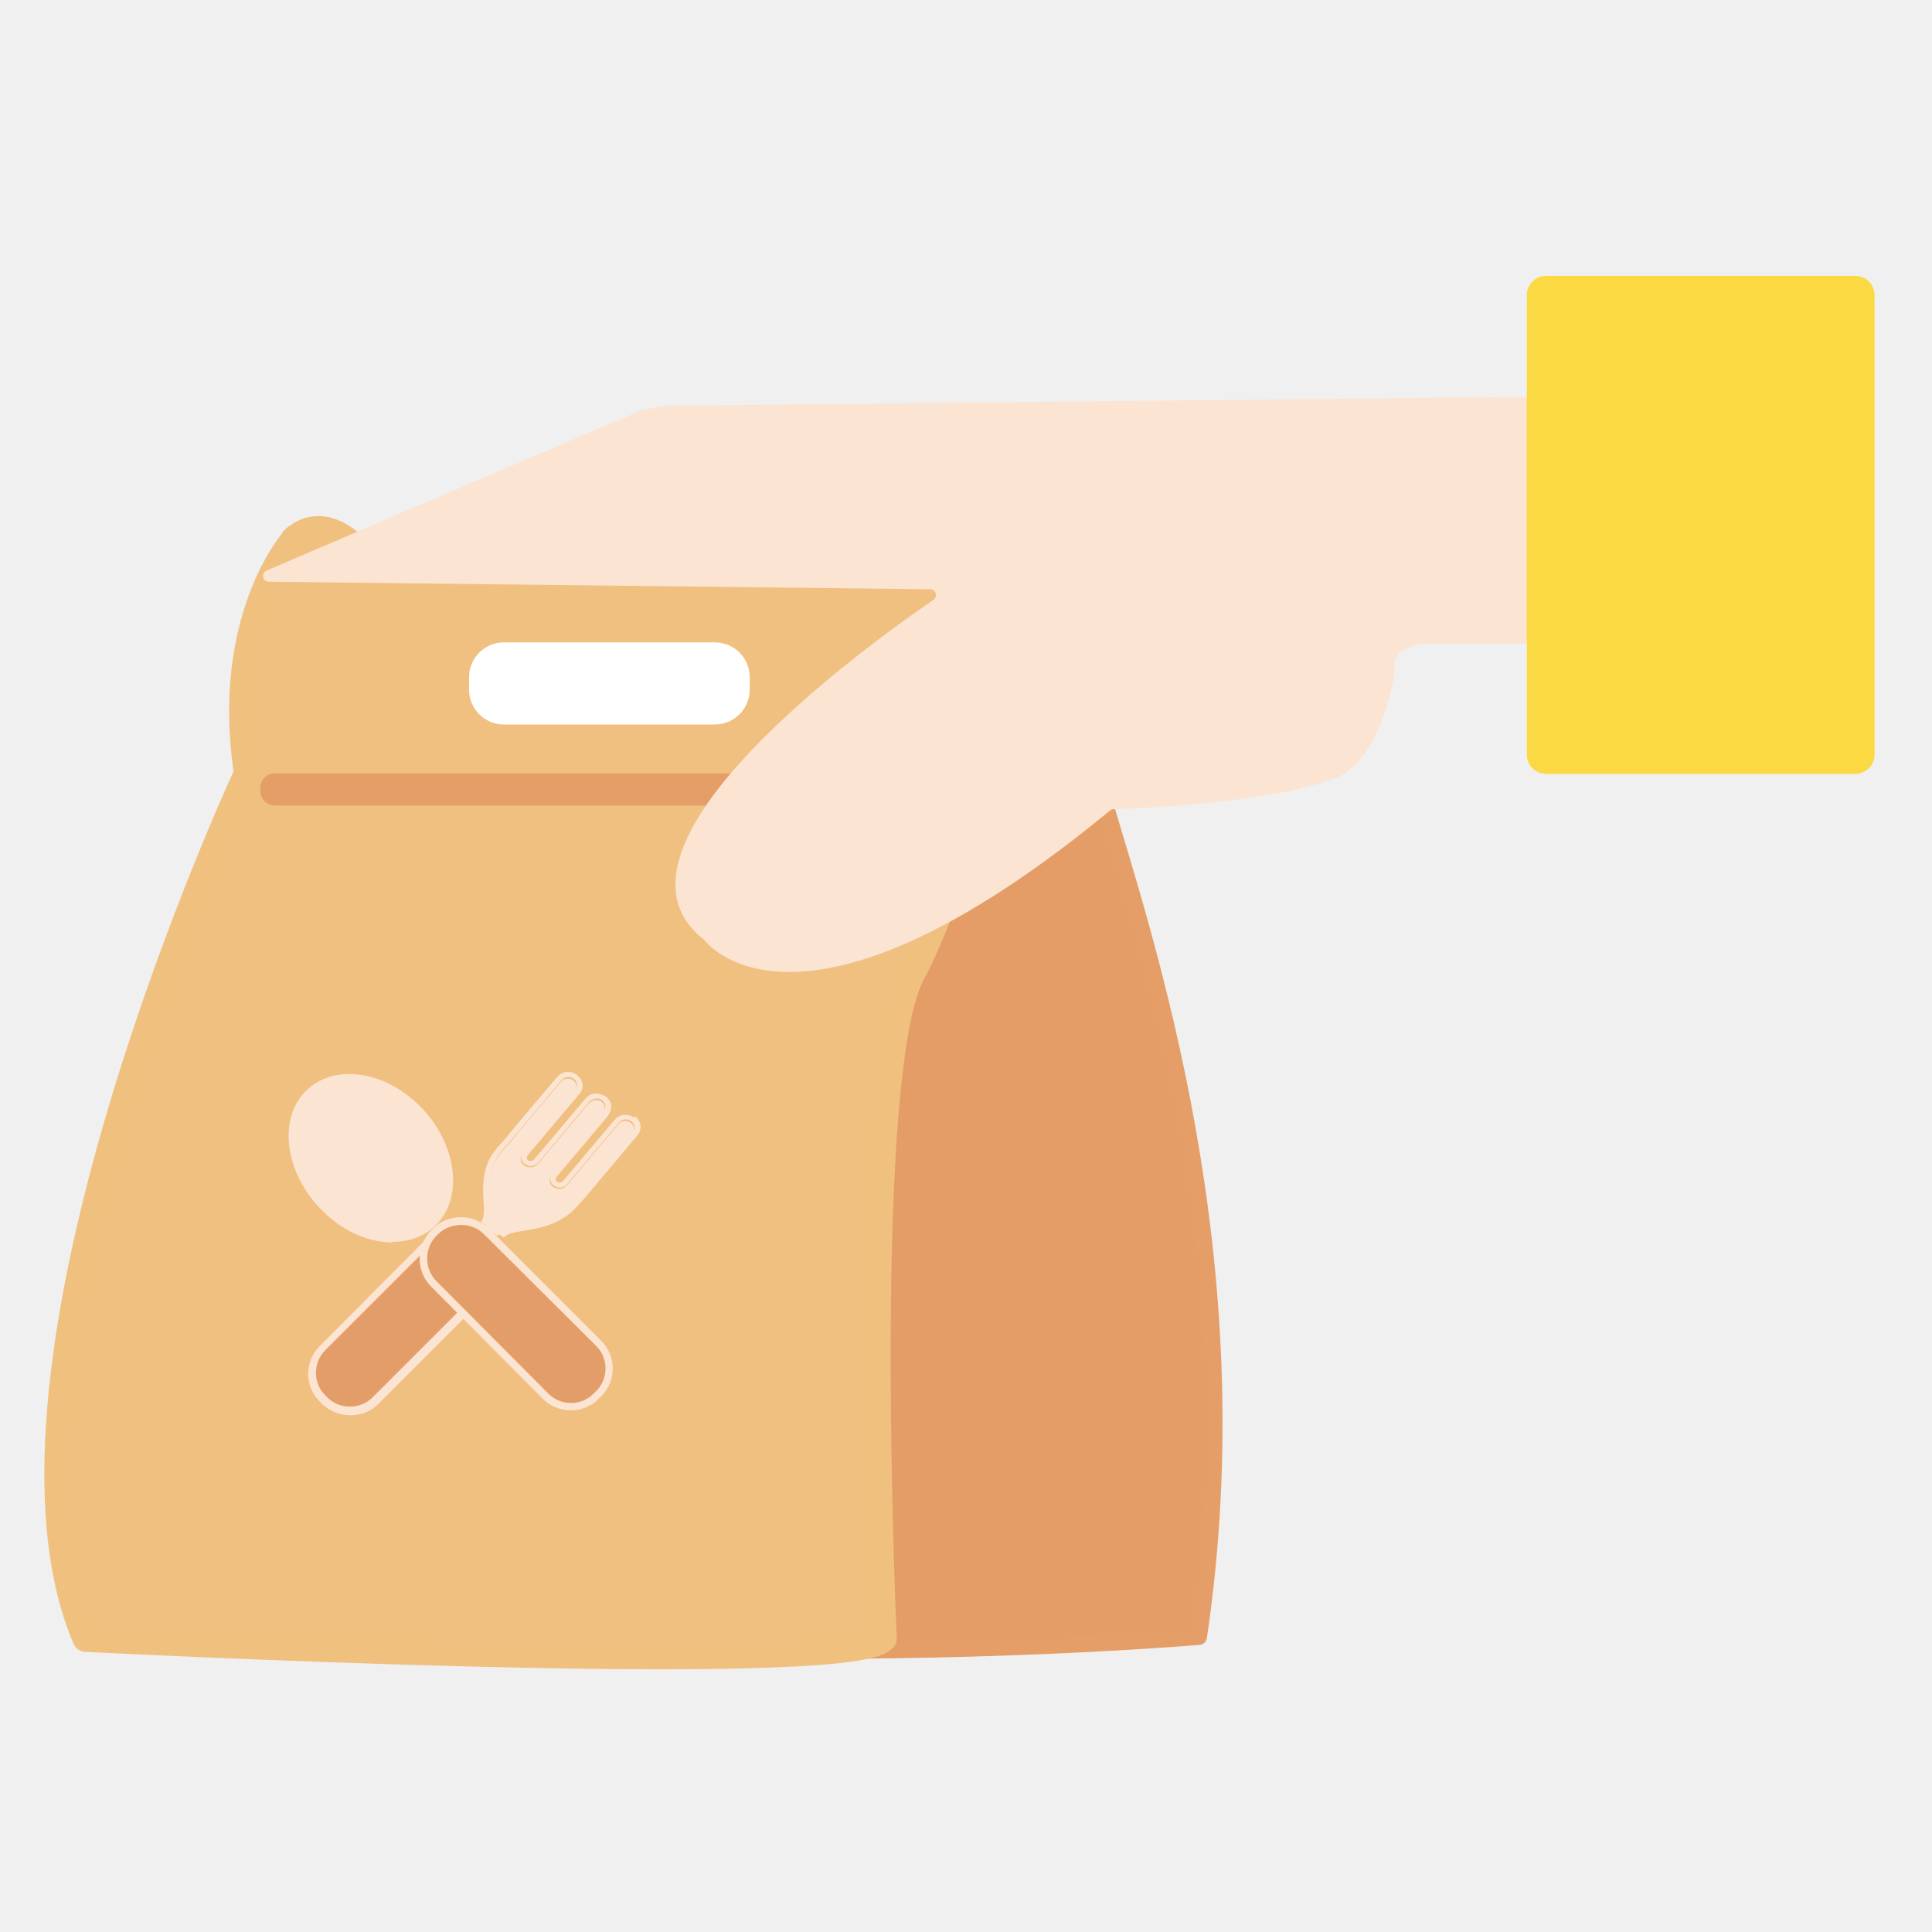
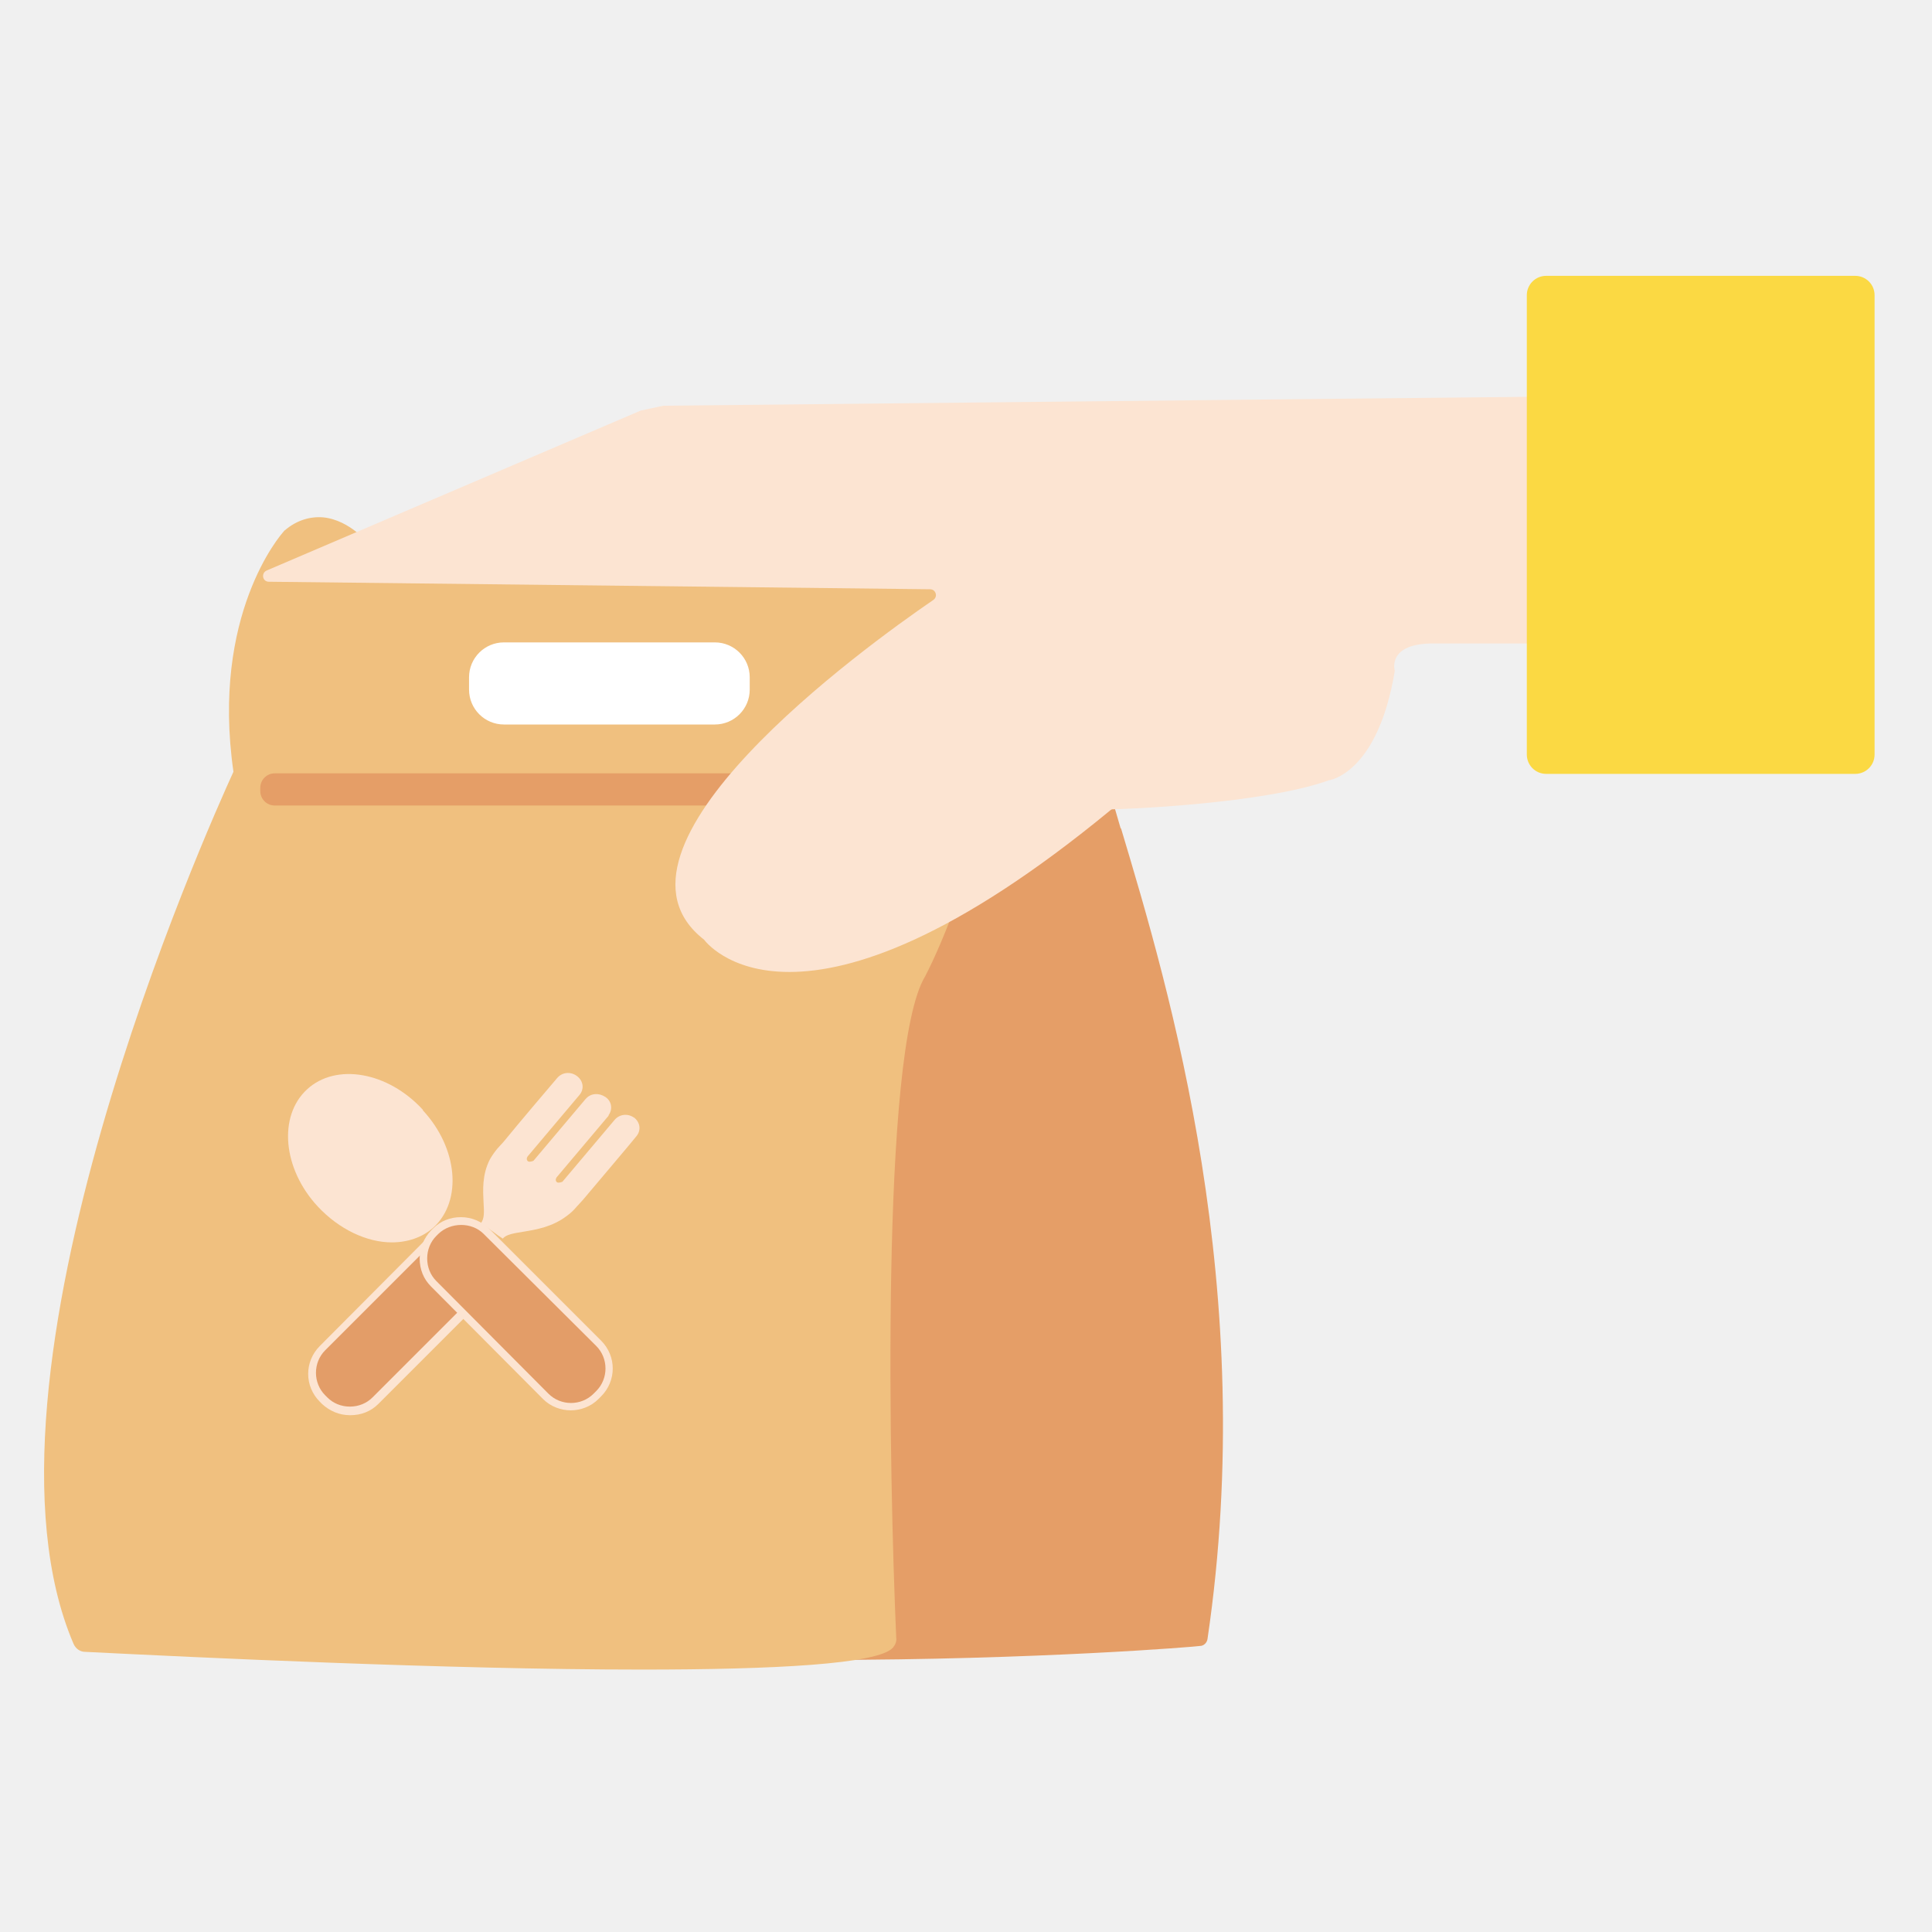
<svg xmlns="http://www.w3.org/2000/svg" id="_레이어_2" data-name="레이어 2" viewBox="0 0 36 36">
  <defs>
    <style>
      .cls-1 {
        fill: none;
      }

      .cls-2 {
-         stroke-width: .3px;
+         fill: #e59e67;
      }

-       .cls-2, .cls-3, .cls-4, .cls-5, .cls-6, .cls-7 {
-         isolation: isolate;
+       .cls-3 {
+         fill: #fff;
      }

-       .cls-2, .cls-3, .cls-8, .cls-5 {
-         stroke-linecap: round;
-         stroke-linejoin: round;
+       .cls-4 {
+         fill: #f0c07f;
      }

-       .cls-2, .cls-4, .cls-5 {
-         fill: #e49d67;
-         stroke: #e59e67;
-       }
- 
-       .cls-9, .cls-7 {
+       .cls-5, .cls-6 {
        fill: #fce4d2;
      }

-       .cls-10 {
+       .cls-7 {
        fill: #fbd943;
      }

-       .cls-11 {
+       .cls-8 {
        fill: #e39d68;
      }

-       .cls-3 {
-         fill: #f0c080;
-         stroke: #f0c07f;
-       }
- 
-       .cls-3, .cls-4, .cls-8, .cls-5 {
-         stroke-width: .5px;
-       }
- 
-       .cls-4 {
-         stroke-miterlimit: 10;
-       }
- 
-       .cls-8 {
-         fill: #fff;
-         stroke: #fff;
+       .cls-9, .cls-6 {
+         isolation: isolate;
      }
    </style>
  </defs>
  <g id="Layer_4" data-name="Layer 4">
    <g>
      <g>
        <g>
          <g>
-             <path class="cls-2" d="m17.96,10.1c1.94-.73,2.18-.83,2.57,4.67.82,2.79,2.85,8.73,1.81,15.73,0,0-2.99.26-7.1.26" />
-             <rect class="cls-4" x="7.02" y="9.89" width="1.4" height="1.25" rx=".48" ry=".48" />
-             <rect class="cls-5" x="11.15" y="9.9" width="1.56" height="1.44" rx=".48" ry=".48" />
-             <rect class="cls-5" x="15.42" y="9.9" width="1.32" height="1.44" rx=".48" ry=".48" />
-             <path class="cls-3" d="m5.48,10.06s-1.31,1.46-.87,4.35c0,0-5.16,11.07-3.01,16.12,0,0,14.21.73,14.86,0,0,0-.49-10.75.57-12.46.71-1.37,2.27-5.85,1.13-7.86-.8-1.42-1.81,1.75-3.33-.08-1.53-1.41-2.21,1.79-4.14.24,0,0-1.18-1.54-2.62.37,0,0-.81.18-1.34-.41,0,0-.63-.82-1.25-.28Z" />
+             <path class="cls-2" d="m20.88,15.43c-.07-.25-.14-.48-.2-.66-.25-3.45-.43-4.67-1.02-5.04-.41-.26-.94-.07-1.75.24l.04.15s0,0,0,0l-2.69,20.51h-.02c-.08,0-.15.07-.15.15,0,.1.1.15.2.15,4.05,0,7.04-.25,7.07-.26.07,0,.13-.06.14-.13.96-6.5-.71-12.1-1.61-15.1Z" />
+             <g>
+               <rect class="cls-2" x="6.77" y="9.64" width="1.9" height="1.75" rx=".73" ry=".73" />
+               <rect class="cls-2" x="10.9" y="9.65" width="2.06" height="1.94" rx=".73" ry=".73" />
+               <rect class="cls-2" x="15.17" y="9.65" width="1.82" height="1.94" rx=".73" ry=".73" />
+             </g>
+             <path class="cls-4" d="m18.38,10.1c-.16-.28-.35-.44-.57-.49-.37-.08-.69.16-1.04.42-.66.48-1.1.74-1.77-.06-.89-.81-1.6-.31-2.17.1-.61.43-1.13.81-1.97.14-.16-.21-.51-.46-.82-.57-.5-.17-1.27-.15-2.1.89-.19.02-.68.03-1.01-.33-.04-.05-.4-.51-.91-.56-.25-.02-.5.06-.71.24,0,0-.02.01-.02.02-.06.06-1.36,1.56-.94,4.48-.47,1.03-5.09,11.32-2.98,16.25.04.09.12.15.22.15,2.01.1,6.74.33,10.37.33,2.46,0,4.41-.1,4.68-.41.04-.05.07-.11.06-.18-.13-2.97-.3-10.96.54-12.33.7-1.34,2.34-5.95,1.13-8.1Z" />
          </g>
-           <rect class="cls-8" x="8.99" y="12.22" width="4.73" height="1.03" rx=".4" ry=".4" />
-           <rect class="cls-2" x="5" y="14.56" width="12.01" height=".3" rx=".12" ry=".12" />
-           <g>
-             <g class="cls-6">
-               <path class="cls-9" d="m10.51,22.59c.06-.05.11-.1.16-.16l.11-.12c.26-.31.94-1.11,1-1.19.05-.06.04-.15-.03-.2s-.17-.04-.22.02l-.97,1.15c-.06.07-.17.08-.25.03-.08-.06-.09-.16-.03-.24l.96-1.14s0,0,0-.01c.05-.06.04-.15-.03-.2-.07-.05-.17-.04-.22.02,0,0,0,0-.01,0l-.96,1.14c-.06.07-.17.08-.25.03-.08-.06-.09-.16-.03-.24l.97-1.15c.05-.06.04-.15-.03-.2-.07-.05-.17-.04-.22.02-.07.08-.74.87-1,1.19l-.11.12c-.05.06-.09.12-.13.19-.14.27-.12.54-.11.75.01.18-.07.44-.07.46l.23.17c.09-.11.26-.14.46-.17.23-.04.51-.09.76-.27Z" />
-             </g>
-             <g class="cls-6">
-               <path class="cls-9" d="m11.82,20.83c-.12-.09-.28-.07-.37.04l-.97,1.15s-.07.03-.1,0c-.03-.02-.03-.06-.01-.09l.97-1.15s0,0,0-.01c.08-.11.06-.26-.06-.34s-.27-.07-.36.03c0,0,0,0-.01.01l-.97,1.15s-.07.03-.1,0c-.03-.02-.03-.06-.01-.09l.97-1.15c.09-.11.07-.26-.05-.35-.12-.09-.28-.07-.37.04-.07.08-.74.87-1,1.19l-.11.12c-.05.06-.1.13-.14.2-.15.29-.13.58-.12.8.01.17.02.31-.05.39,0,0,0,0,0,0l.09.06s0,0,0,0c0-.01.08-.27.07-.46-.01-.22-.03-.49.11-.75.03-.06.08-.13.13-.19l.11-.12c.26-.31.93-1.11,1-1.19.05-.06.15-.07.22-.02.07.05.08.14.03.2l-.97,1.15c-.06.07-.05.18.03.24.08.06.19.05.25-.03l.96-1.14s0,0,.01,0c.05-.06.15-.07.22-.02.07.05.08.14.03.2,0,0,0,0,0,.01l-.96,1.14c-.06.07-.05.18.03.24.08.06.19.05.25-.03l.97-1.15c.05-.06.15-.07.22-.02s.08.14.03.2c-.07.08-.74.87-1,1.19l-.11.12c-.05.06-.11.11-.16.16-.24.19-.53.24-.76.27-.2.03-.37.06-.46.17,0,0,0,0,0,0,0,0,0,0,0,0l.09.06s0,0,0,0c.06-.08.21-.1.39-.13.24-.04.54-.09.81-.3.07-.05.13-.11.18-.17l.11-.12c.26-.31.94-1.11,1-1.19.09-.11.07-.26-.05-.35Z" />
-             </g>
+           <rect class="cls-3" x="8.74" y="11.97" width="5.23" height="1.53" rx=".65" ry=".65" />
+           <rect class="cls-2" x="4.85" y="14.41" width="12.31" height=".6" rx=".27" ry=".27" />
+           <path class="cls-5" d="m11.82,20.83c-.12-.09-.28-.07-.37.04l-.97,1.15s-.07.03-.1.01c-.03-.02-.03-.06-.01-.09l.97-1.15s0,0,0-.01c.08-.11.06-.26-.06-.34s-.27-.07-.36.03c0,0,0,0-.01.01l-.97,1.15s-.07.03-.1.01c-.03-.02-.03-.06-.01-.09l.97-1.15c.09-.11.07-.26-.05-.35-.12-.09-.28-.07-.37.04-.07.08-.74.87-1,1.19l-.11.12c-.05.06-.1.13-.14.2-.15.29-.13.58-.12.8.01.17.02.31-.05.39,0,0,0,0,0,0l.09.06s0,0,0,0l.23.17s0,0,0,0c0,0,0,0,0,0l.09.06s0,0,0,0c.06-.08.21-.1.39-.13.24-.04.54-.09.81-.3.07-.05.13-.11.18-.17l.11-.12c.26-.31.94-1.11,1-1.19.09-.11.07-.26-.05-.35Z" />
+           <g class="cls-9">
+             <rect class="cls-8" x="5.4" y="23.88" width="4.29" height="1.39" rx=".66" ry=".66" transform="translate(30.26 36.61) rotate(135)" />
+             <path class="cls-5" d="m6.52,26.37h0c-.2,0-.38-.08-.52-.21l-.04-.04c-.29-.29-.29-.75,0-1.04l2.09-2.1c.29-.29.75-.29,1.04,0l.05.05c.29.29.29.75,0,1.04l-2.09,2.09c-.14.14-.32.21-.52.21Zm2.05-3.47c-.15,0-.3.06-.42.17l-2.09,2.09h0c-.23.23-.23.61,0,.84l.04.04c.11.11.26.17.42.17h0c.16,0,.31-.06.42-.17l2.09-2.09c.23-.23.23-.61,0-.84l-.05-.05c-.12-.12-.27-.17-.42-.17Zm-2.56,2.22h0,0Z" />
          </g>
-           <g class="cls-6">
-             <rect class="cls-11" x="5.4" y="23.88" width="4.29" height="1.39" rx=".66" ry=".66" transform="translate(30.26 36.61) rotate(135)" />
-             <path class="cls-9" d="m6.52,26.37h0c-.2,0-.38-.08-.52-.21l-.04-.04c-.29-.29-.29-.75,0-1.04l2.09-2.1c.29-.29.75-.29,1.04,0l.05.05c.29.29.29.75,0,1.04l-2.09,2.09c-.14.14-.32.21-.52.21Zm2.05-3.47c-.15,0-.3.06-.42.17l-2.09,2.09h0c-.23.23-.23.61,0,.84l.04.04c.11.11.26.17.42.17h0c.16,0,.31-.06.42-.17l2.09-2.09c.23-.23.23-.61,0-.84l-.05-.05c-.12-.12-.27-.17-.42-.17Zm-2.56,2.22h0,0Z" />
+           <g class="cls-9">
+             <rect class="cls-8" x="7.47" y="23.78" width="4.29" height="1.39" rx=".66" ry=".66" transform="translate(20.12 .37) rotate(45)" />
+             <path class="cls-5" d="m10.64,26.28c-.19,0-.38-.07-.52-.21h0l-2.09-2.1c-.14-.14-.21-.32-.21-.52s.08-.38.21-.52l.04-.04c.14-.14.32-.21.52-.21s.38.08.52.21l2.09,2.09c.29.29.29.75,0,1.04l-.05.05c-.14.14-.33.21-.52.21Zm-.42-.31c.23.23.61.23.84,0l.05-.05c.23-.23.23-.61,0-.84l-2.1-2.09c-.22-.22-.61-.22-.84,0l-.04.04c-.11.11-.17.26-.17.42s.06.31.17.42l2.09,2.1Z" />
          </g>
-           <g class="cls-6">
-             <rect class="cls-11" x="7.47" y="23.78" width="4.29" height="1.39" rx=".66" ry=".66" transform="translate(20.12 .37) rotate(45)" />
-             <path class="cls-9" d="m10.64,26.28c-.19,0-.38-.07-.52-.21h0l-2.09-2.1c-.14-.14-.21-.32-.21-.52s.08-.38.21-.52l.04-.04c.14-.14.32-.21.52-.21s.38.08.52.21l2.09,2.09c.29.29.29.75,0,1.04l-.05.05c-.14.14-.33.21-.52.21Zm-.42-.31c.23.23.61.23.84,0l.05-.05c.23-.23.23-.61,0-.84l-2.1-2.09c-.22-.22-.61-.22-.84,0l-.04.04c-.11.11-.17.26-.17.42s.06.31.17.42l2.09,2.1Z" />
-           </g>
-           <g class="cls-6">
-             <ellipse class="cls-9" cx="6.9" cy="21.58" rx="1.12" ry="1.53" transform="translate(-12.78 10.37) rotate(-42.59)" />
-             <path class="cls-9" d="m7.31,23.15c-.47,0-.98-.23-1.38-.67-.65-.71-.74-1.69-.2-2.18.54-.5,1.51-.33,2.16.38h0c.65.71.74,1.69.2,2.18-.21.19-.48.28-.78.28Zm-.8-2.71c-.19,0-.36.06-.49.18-.37.34-.27,1.05.22,1.58.49.53,1.19.69,1.56.36.37-.34.27-1.05-.22-1.58-.32-.34-.72-.53-1.06-.53Z" />
-           </g>
+           <path class="cls-5" d="m7.88,20.68c-.65-.71-1.62-.88-2.16-.38-.54.5-.45,1.48.2,2.18.4.43.92.67,1.38.67.29,0,.57-.09.78-.28.54-.5.45-1.48-.2-2.18Z" />
        </g>
-         <path class="cls-7" d="m28.88,7.39l-16.52.17-.42.09-6.97,2.98c-.11.05-.08.21.04.21l12.32.14c.11,0,.15.14.06.2-1.3.89-6.46,4.63-4.27,6.33,0,0,1.72,2.41,7.58-2.42.01,0,.01-.01.03-.01.19,0,2.81-.1,4.03-.54,0,0,.91-.11,1.23-2.04,0,0-.16-.52.74-.51h2.15c.06,0,.11-.04.11-.1v-4.39c0-.06-.05-.11-.11-.11Z" />
-         <rect class="cls-10" x="28.45" y="5.14" width="6.48" height="9.28" rx=".36" ry=".36" />
+         <path class="cls-6" d="m28.88,7.39l-16.52.17-.42.09-6.97,2.98c-.11.05-.08.21.04.21l12.32.14c.11,0,.15.14.06.2-1.3.89-6.46,4.63-4.27,6.33,0,0,1.72,2.41,7.58-2.42.01,0,.01-.01.03-.01.19,0,2.81-.1,4.03-.54,0,0,.91-.11,1.23-2.04,0,0-.16-.52.74-.51h2.15c.06,0,.11-.04.11-.1v-4.39c0-.06-.05-.11-.11-.11Z" />
+         <rect class="cls-7" x="28.45" y="5.14" width="6.48" height="9.28" rx=".36" ry=".36" />
      </g>
      <rect class="cls-1" width="36" height="36" />
    </g>
  </g>
</svg>
